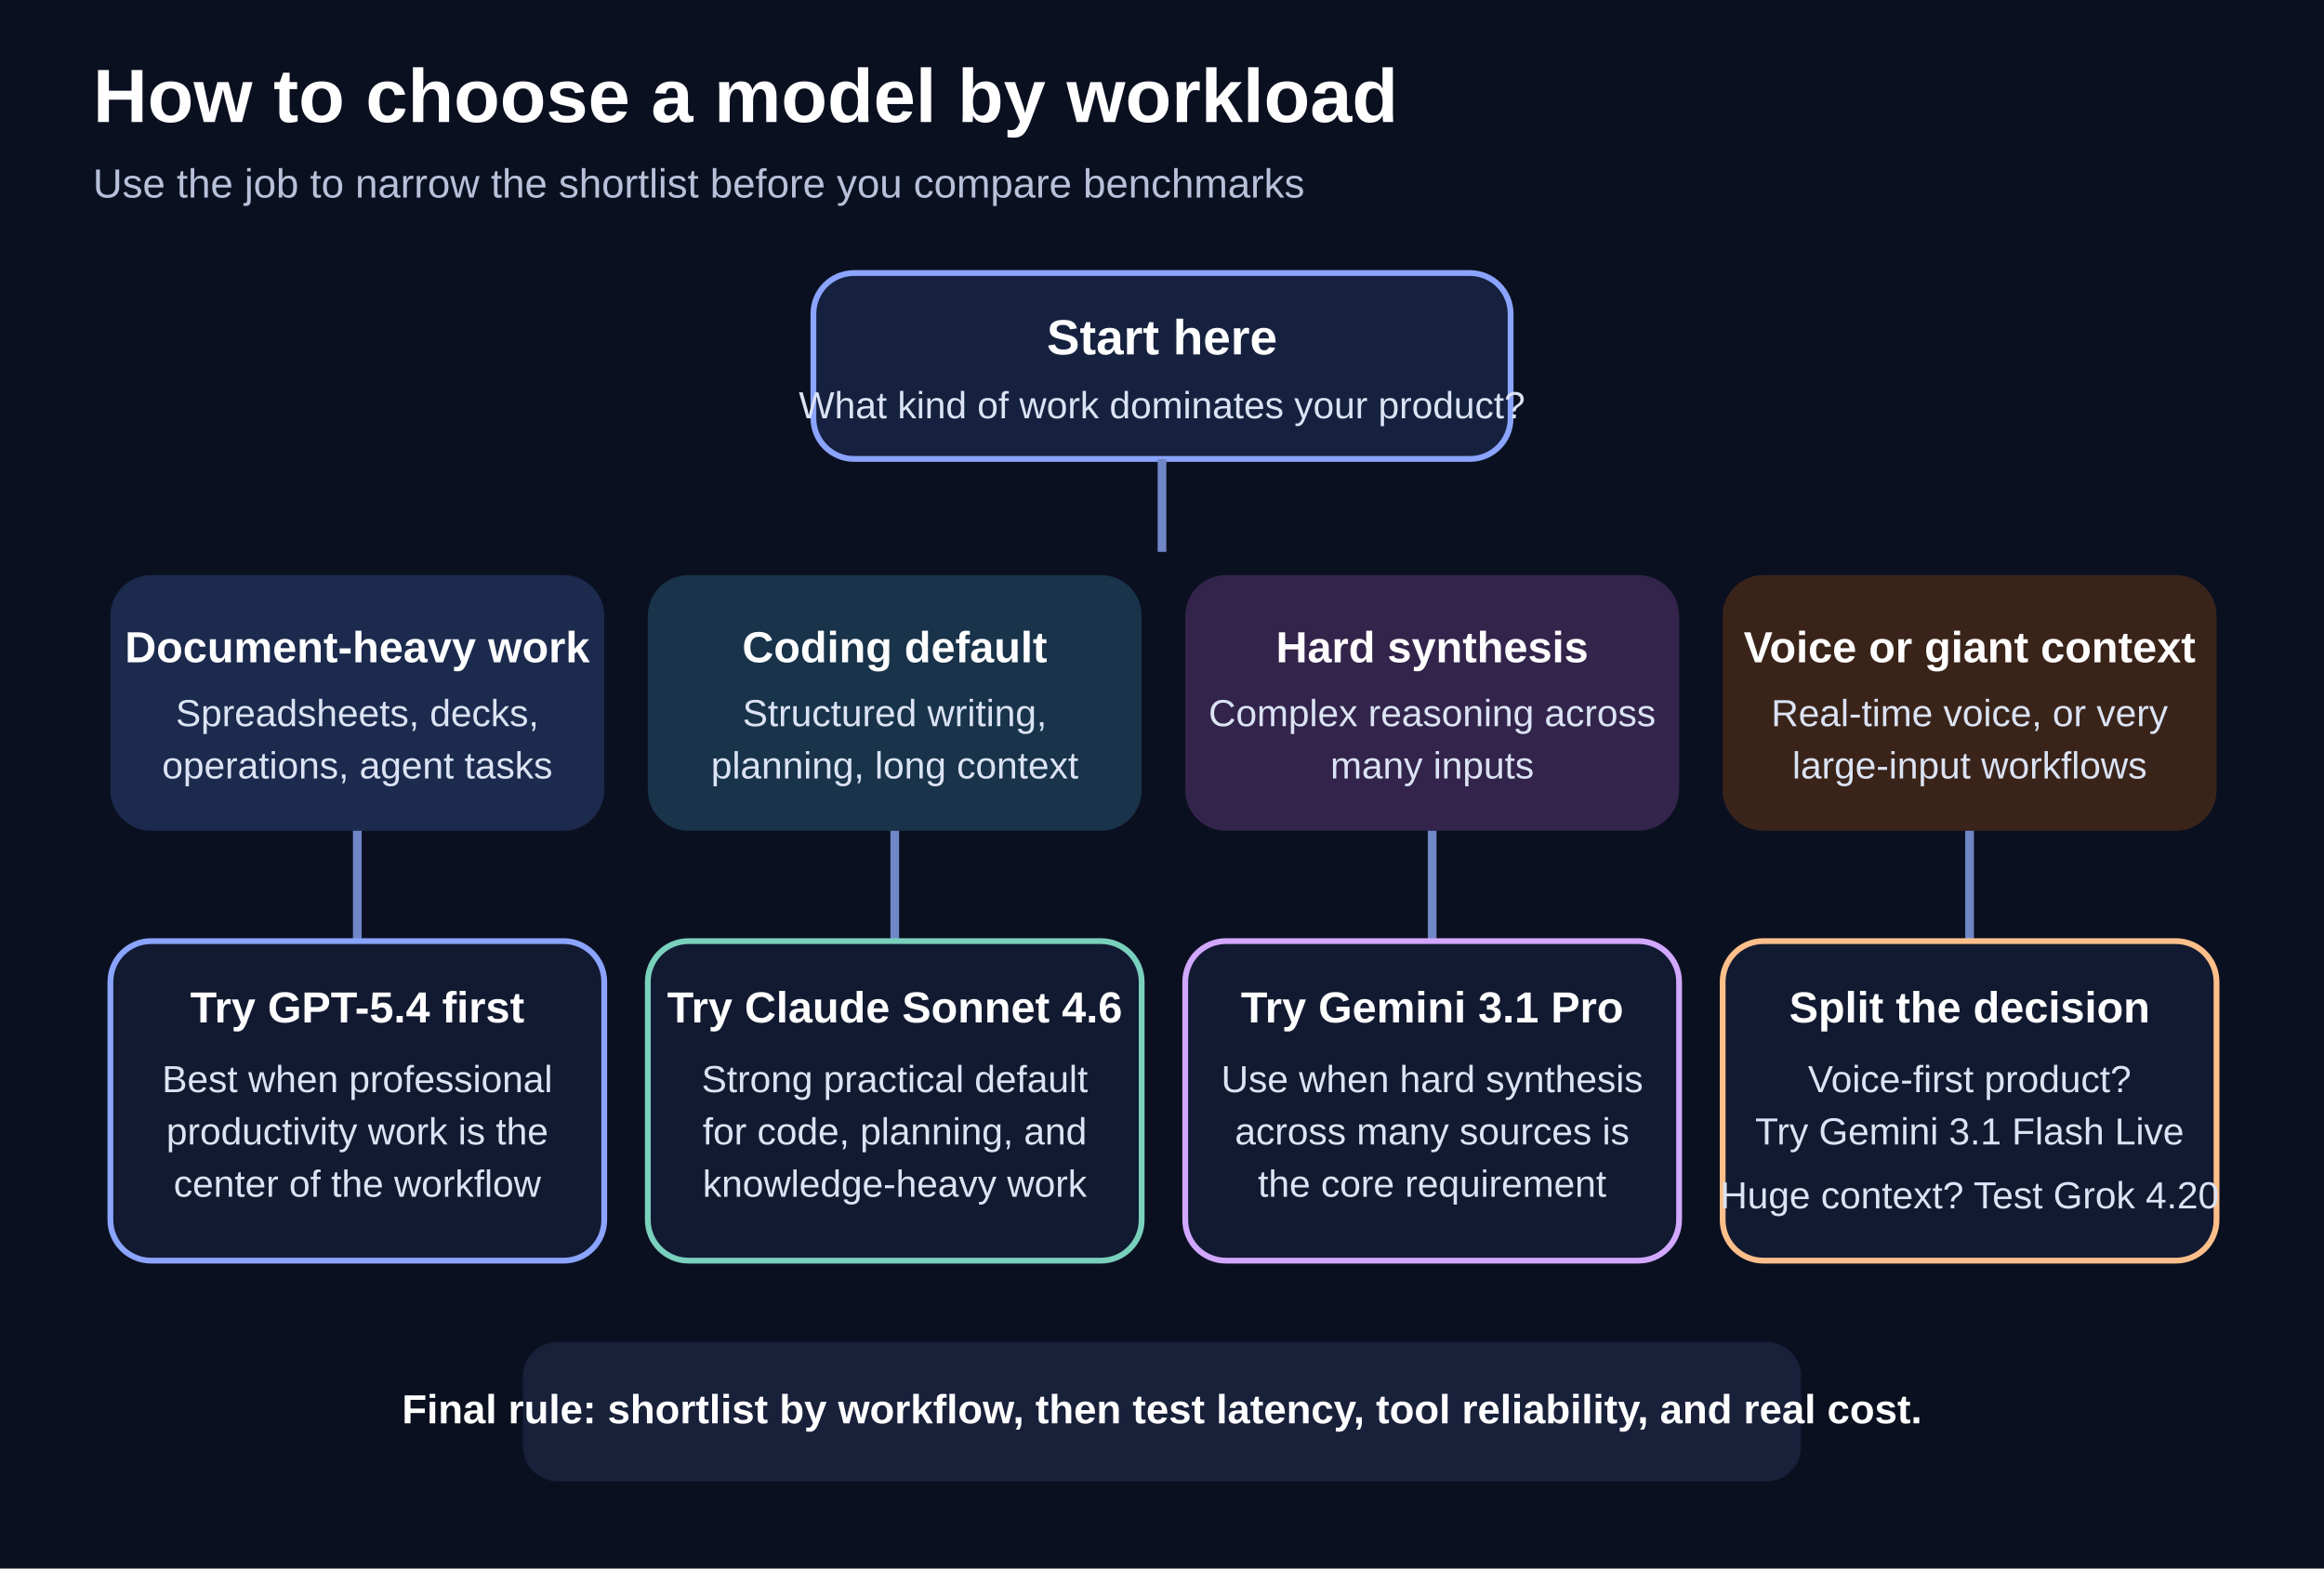
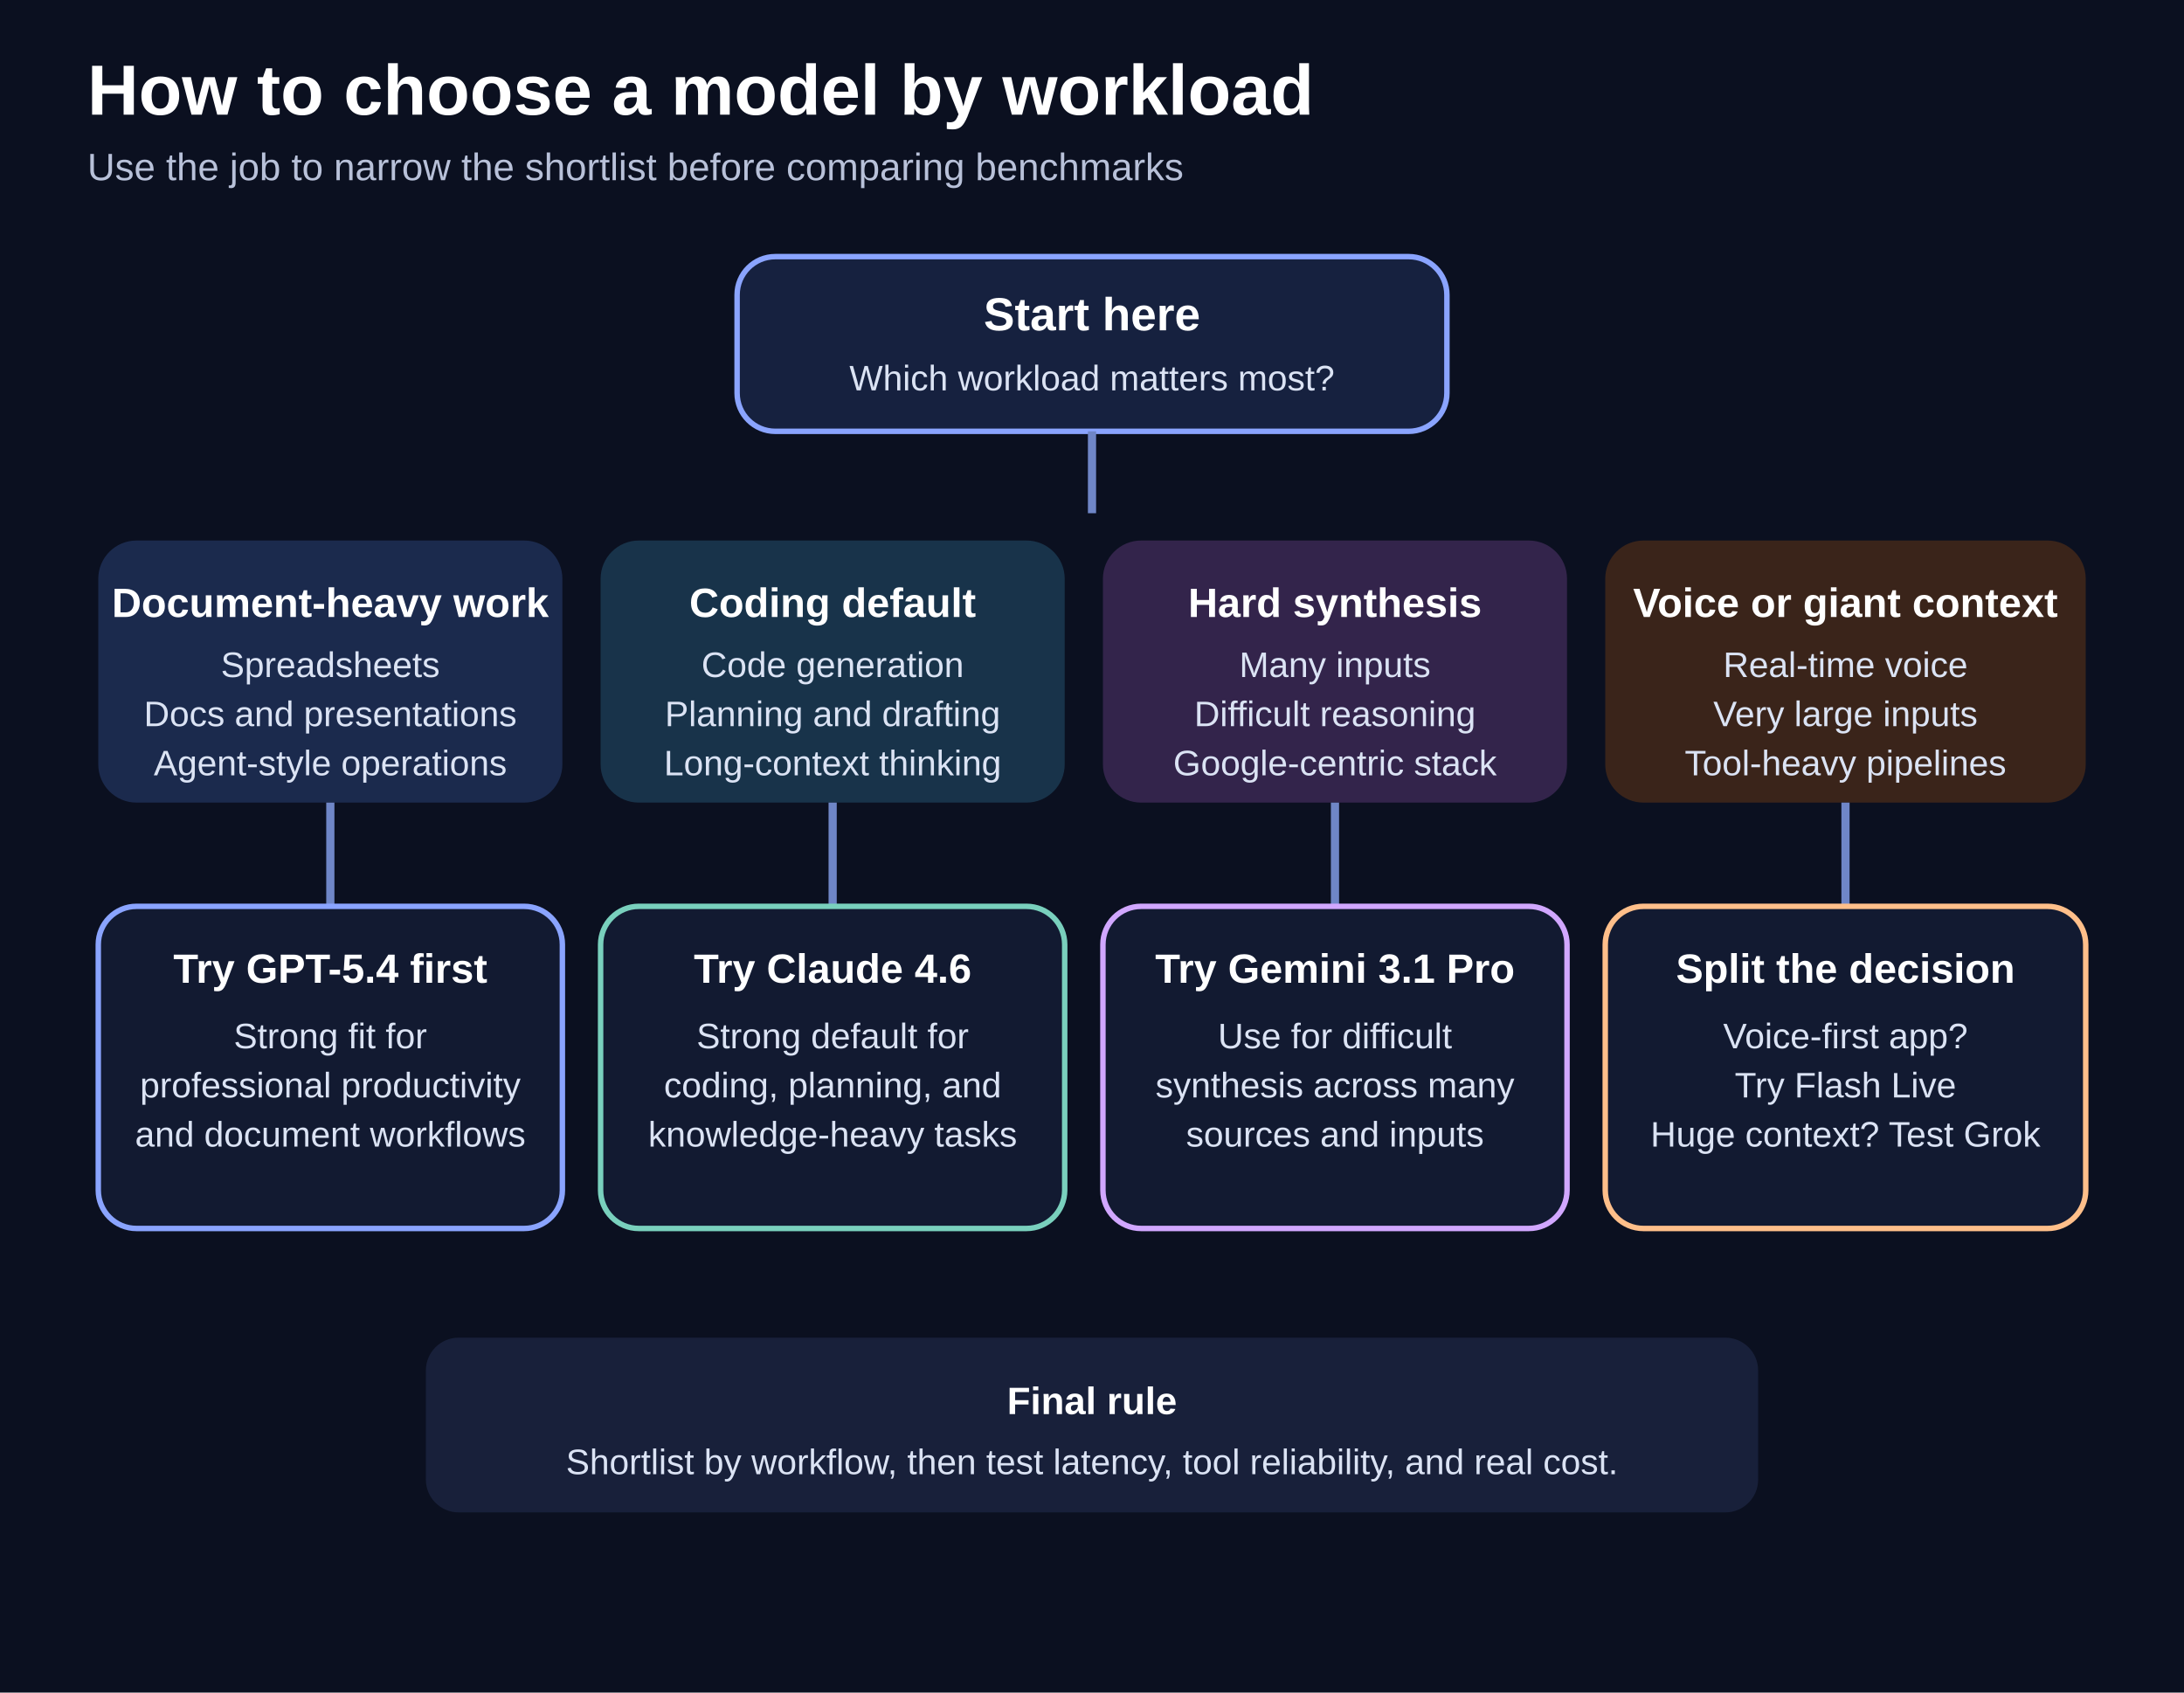
- <svg xmlns="http://www.w3.org/2000/svg" width="800" height="540" viewBox="0 0 800 540" role="img" aria-labelledby="title desc">
-   <rect width="800" height="540" fill="#0b1020" />
+ <svg xmlns="http://www.w3.org/2000/svg" width="800" height="620" viewBox="0 0 800 620" role="img" aria-labelledby="title desc">
+   <rect width="800" height="620" fill="#0b1020" />
  <text x="32" y="42" fill="#ffffff" font-family="Arial, sans-serif" font-size="26" font-weight="700">How to choose a model by workload</text>
-   <text x="32" y="68" fill="#b8c1d9" font-family="Arial, sans-serif" font-size="14">Use the job to narrow the shortlist before you compare benchmarks</text>
+   <text x="32" y="66" fill="#b8c1d9" font-family="Arial, sans-serif" font-size="14">Use the job to narrow the shortlist before comparing benchmarks</text>
  <g font-family="Arial, sans-serif">
-     <rect x="280" y="94" width="240" height="64" rx="14" fill="#16213f" stroke="#8aa4ff" stroke-width="2" />
-     <text x="400" y="122" text-anchor="middle" fill="#ffffff" font-size="17" font-weight="700">Start here</text>
-     <text x="400" y="144" text-anchor="middle" fill="#dbe3f4" font-size="13">What kind of work dominates your product?</text>
-     <line x1="400" y1="158" x2="400" y2="190" stroke="#6f86c7" stroke-width="3" />
-     <rect x="38" y="198" width="170" height="88" rx="14" fill="#1b2a4d" />
-     <text x="123" y="228" text-anchor="middle" fill="#ffffff" font-size="15" font-weight="700">Document-heavy work</text>
-     <text x="123" y="250" text-anchor="middle" fill="#dbe3f4" font-size="13">Spreadsheets, decks,</text>
-     <text x="123" y="268" text-anchor="middle" fill="#dbe3f4" font-size="13">operations, agent tasks</text>
-     <rect x="223" y="198" width="170" height="88" rx="14" fill="#18334a" />
-     <text x="308" y="228" text-anchor="middle" fill="#ffffff" font-size="15" font-weight="700">Coding default</text>
-     <text x="308" y="250" text-anchor="middle" fill="#dbe3f4" font-size="13">Structured writing,</text>
-     <text x="308" y="268" text-anchor="middle" fill="#dbe3f4" font-size="13">planning, long context</text>
-     <rect x="408" y="198" width="170" height="88" rx="14" fill="#33244b" />
-     <text x="493" y="228" text-anchor="middle" fill="#ffffff" font-size="15" font-weight="700">Hard synthesis</text>
-     <text x="493" y="250" text-anchor="middle" fill="#dbe3f4" font-size="13">Complex reasoning across</text>
-     <text x="493" y="268" text-anchor="middle" fill="#dbe3f4" font-size="13">many inputs</text>
-     <rect x="593" y="198" width="170" height="88" rx="14" fill="#3a241a" />
-     <text x="678" y="228" text-anchor="middle" fill="#ffffff" font-size="15" font-weight="700">Voice or giant context</text>
-     <text x="678" y="250" text-anchor="middle" fill="#dbe3f4" font-size="13">Real-time voice, or very</text>
-     <text x="678" y="268" text-anchor="middle" fill="#dbe3f4" font-size="13">large-input workflows</text>
-     <line x1="123" y1="286" x2="123" y2="324" stroke="#6f86c7" stroke-width="3" />
-     <line x1="308" y1="286" x2="308" y2="324" stroke="#6f86c7" stroke-width="3" />
-     <line x1="493" y1="286" x2="493" y2="324" stroke="#6f86c7" stroke-width="3" />
-     <line x1="678" y1="286" x2="678" y2="324" stroke="#6f86c7" stroke-width="3" />
-     <rect x="38" y="324" width="170" height="110" rx="14" fill="#121a31" stroke="#8aa4ff" stroke-width="2" />
-     <text x="123" y="352" text-anchor="middle" fill="#ffffff" font-size="15" font-weight="700">Try GPT-5.4 first</text>
-     <text x="123" y="376" text-anchor="middle" fill="#dbe3f4" font-size="13">Best when professional</text>
-     <text x="123" y="394" text-anchor="middle" fill="#dbe3f4" font-size="13">productivity work is the</text>
-     <text x="123" y="412" text-anchor="middle" fill="#dbe3f4" font-size="13">center of the workflow</text>
-     <rect x="223" y="324" width="170" height="110" rx="14" fill="#121a31" stroke="#79d0bd" stroke-width="2" />
-     <text x="308" y="352" text-anchor="middle" fill="#ffffff" font-size="15" font-weight="700">Try Claude Sonnet 4.6</text>
-     <text x="308" y="376" text-anchor="middle" fill="#dbe3f4" font-size="13">Strong practical default</text>
-     <text x="308" y="394" text-anchor="middle" fill="#dbe3f4" font-size="13">for code, planning, and</text>
-     <text x="308" y="412" text-anchor="middle" fill="#dbe3f4" font-size="13">knowledge-heavy work</text>
-     <rect x="408" y="324" width="170" height="110" rx="14" fill="#121a31" stroke="#d1a7ff" stroke-width="2" />
-     <text x="493" y="352" text-anchor="middle" fill="#ffffff" font-size="15" font-weight="700">Try Gemini 3.1 Pro</text>
-     <text x="493" y="376" text-anchor="middle" fill="#dbe3f4" font-size="13">Use when hard synthesis</text>
-     <text x="493" y="394" text-anchor="middle" fill="#dbe3f4" font-size="13">across many sources is</text>
-     <text x="493" y="412" text-anchor="middle" fill="#dbe3f4" font-size="13">the core requirement</text>
-     <rect x="593" y="324" width="170" height="110" rx="14" fill="#121a31" stroke="#ffbf8a" stroke-width="2" />
-     <text x="678" y="352" text-anchor="middle" fill="#ffffff" font-size="15" font-weight="700">Split the decision</text>
-     <text x="678" y="376" text-anchor="middle" fill="#dbe3f4" font-size="13">Voice-first product?</text>
-     <text x="678" y="394" text-anchor="middle" fill="#dbe3f4" font-size="13">Try Gemini 3.1 Flash Live</text>
-     <text x="678" y="416" text-anchor="middle" fill="#dbe3f4" font-size="13">Huge context? Test Grok 4.20</text>
-     <rect x="180" y="462" width="440" height="48" rx="12" fill="#18203a" />
-     <text x="400" y="490" text-anchor="middle" fill="#ffffff" font-size="14" font-weight="700">Final rule: shortlist by workflow, then test latency, tool reliability, and real cost.</text>
+     <rect x="270" y="94" width="260" height="64" rx="14" fill="#16213f" stroke="#8aa4ff" stroke-width="2" />
+     <text x="400" y="121" text-anchor="middle" fill="#ffffff" font-size="17" font-weight="700">Start here</text>
+     <text x="400" y="143" text-anchor="middle" fill="#dbe3f4" font-size="13">Which workload matters most?</text>
+     <line x1="400" y1="158" x2="400" y2="188" stroke="#6f86c7" stroke-width="3" />
+     <rect x="36" y="198" width="170" height="96" rx="14" fill="#1b2a4d" />
+     <text x="121" y="226" text-anchor="middle" fill="#ffffff" font-size="15" font-weight="700">Document-heavy work</text>
+     <text x="121" y="248" text-anchor="middle" fill="#dbe3f4" font-size="13">Spreadsheets</text>
+     <text x="121" y="266" text-anchor="middle" fill="#dbe3f4" font-size="13">Docs and presentations</text>
+     <text x="121" y="284" text-anchor="middle" fill="#dbe3f4" font-size="13">Agent-style operations</text>
+     <rect x="220" y="198" width="170" height="96" rx="14" fill="#18334a" />
+     <text x="305" y="226" text-anchor="middle" fill="#ffffff" font-size="15" font-weight="700">Coding default</text>
+     <text x="305" y="248" text-anchor="middle" fill="#dbe3f4" font-size="13">Code generation</text>
+     <text x="305" y="266" text-anchor="middle" fill="#dbe3f4" font-size="13">Planning and drafting</text>
+     <text x="305" y="284" text-anchor="middle" fill="#dbe3f4" font-size="13">Long-context thinking</text>
+     <rect x="404" y="198" width="170" height="96" rx="14" fill="#33244b" />
+     <text x="489" y="226" text-anchor="middle" fill="#ffffff" font-size="15" font-weight="700">Hard synthesis</text>
+     <text x="489" y="248" text-anchor="middle" fill="#dbe3f4" font-size="13">Many inputs</text>
+     <text x="489" y="266" text-anchor="middle" fill="#dbe3f4" font-size="13">Difficult reasoning</text>
+     <text x="489" y="284" text-anchor="middle" fill="#dbe3f4" font-size="13">Google-centric stack</text>
+     <rect x="588" y="198" width="176" height="96" rx="14" fill="#3a241a" />
+     <text x="676" y="226" text-anchor="middle" fill="#ffffff" font-size="15" font-weight="700">Voice or giant context</text>
+     <text x="676" y="248" text-anchor="middle" fill="#dbe3f4" font-size="13">Real-time voice</text>
+     <text x="676" y="266" text-anchor="middle" fill="#dbe3f4" font-size="13">Very large inputs</text>
+     <text x="676" y="284" text-anchor="middle" fill="#dbe3f4" font-size="13">Tool-heavy pipelines</text>
+     <line x1="121" y1="294" x2="121" y2="332" stroke="#6f86c7" stroke-width="3" />
+     <line x1="305" y1="294" x2="305" y2="332" stroke="#6f86c7" stroke-width="3" />
+     <line x1="489" y1="294" x2="489" y2="332" stroke="#6f86c7" stroke-width="3" />
+     <line x1="676" y1="294" x2="676" y2="332" stroke="#6f86c7" stroke-width="3" />
+     <rect x="36" y="332" width="170" height="118" rx="14" fill="#121a31" stroke="#8aa4ff" stroke-width="2" />
+     <text x="121" y="360" text-anchor="middle" fill="#ffffff" font-size="15" font-weight="700">Try GPT-5.4 first</text>
+     <text x="121" y="384" text-anchor="middle" fill="#dbe3f4" font-size="13">Strong fit for</text>
+     <text x="121" y="402" text-anchor="middle" fill="#dbe3f4" font-size="13">professional productivity</text>
+     <text x="121" y="420" text-anchor="middle" fill="#dbe3f4" font-size="13">and document workflows</text>
+     <rect x="220" y="332" width="170" height="118" rx="14" fill="#121a31" stroke="#79d0bd" stroke-width="2" />
+     <text x="305" y="360" text-anchor="middle" fill="#ffffff" font-size="15" font-weight="700">Try Claude 4.6</text>
+     <text x="305" y="384" text-anchor="middle" fill="#dbe3f4" font-size="13">Strong default for</text>
+     <text x="305" y="402" text-anchor="middle" fill="#dbe3f4" font-size="13">coding, planning, and</text>
+     <text x="305" y="420" text-anchor="middle" fill="#dbe3f4" font-size="13">knowledge-heavy tasks</text>
+     <rect x="404" y="332" width="170" height="118" rx="14" fill="#121a31" stroke="#d1a7ff" stroke-width="2" />
+     <text x="489" y="360" text-anchor="middle" fill="#ffffff" font-size="15" font-weight="700">Try Gemini 3.1 Pro</text>
+     <text x="489" y="384" text-anchor="middle" fill="#dbe3f4" font-size="13">Use for difficult</text>
+     <text x="489" y="402" text-anchor="middle" fill="#dbe3f4" font-size="13">synthesis across many</text>
+     <text x="489" y="420" text-anchor="middle" fill="#dbe3f4" font-size="13">sources and inputs</text>
+     <rect x="588" y="332" width="176" height="118" rx="14" fill="#121a31" stroke="#ffbf8a" stroke-width="2" />
+     <text x="676" y="360" text-anchor="middle" fill="#ffffff" font-size="15" font-weight="700">Split the decision</text>
+     <text x="676" y="384" text-anchor="middle" fill="#dbe3f4" font-size="13">Voice-first app?</text>
+     <text x="676" y="402" text-anchor="middle" fill="#dbe3f4" font-size="13">Try Flash Live</text>
+     <text x="676" y="420" text-anchor="middle" fill="#dbe3f4" font-size="13">Huge context? Test Grok</text>
+     <rect x="156" y="490" width="488" height="64" rx="12" fill="#18203a" />
+     <text x="400" y="518" text-anchor="middle" fill="#ffffff" font-size="14" font-weight="700">Final rule</text>
+     <text x="400" y="540" text-anchor="middle" fill="#dbe3f4" font-size="13">Shortlist by workflow, then test latency, tool reliability, and real cost.</text>
  </g>
</svg>
